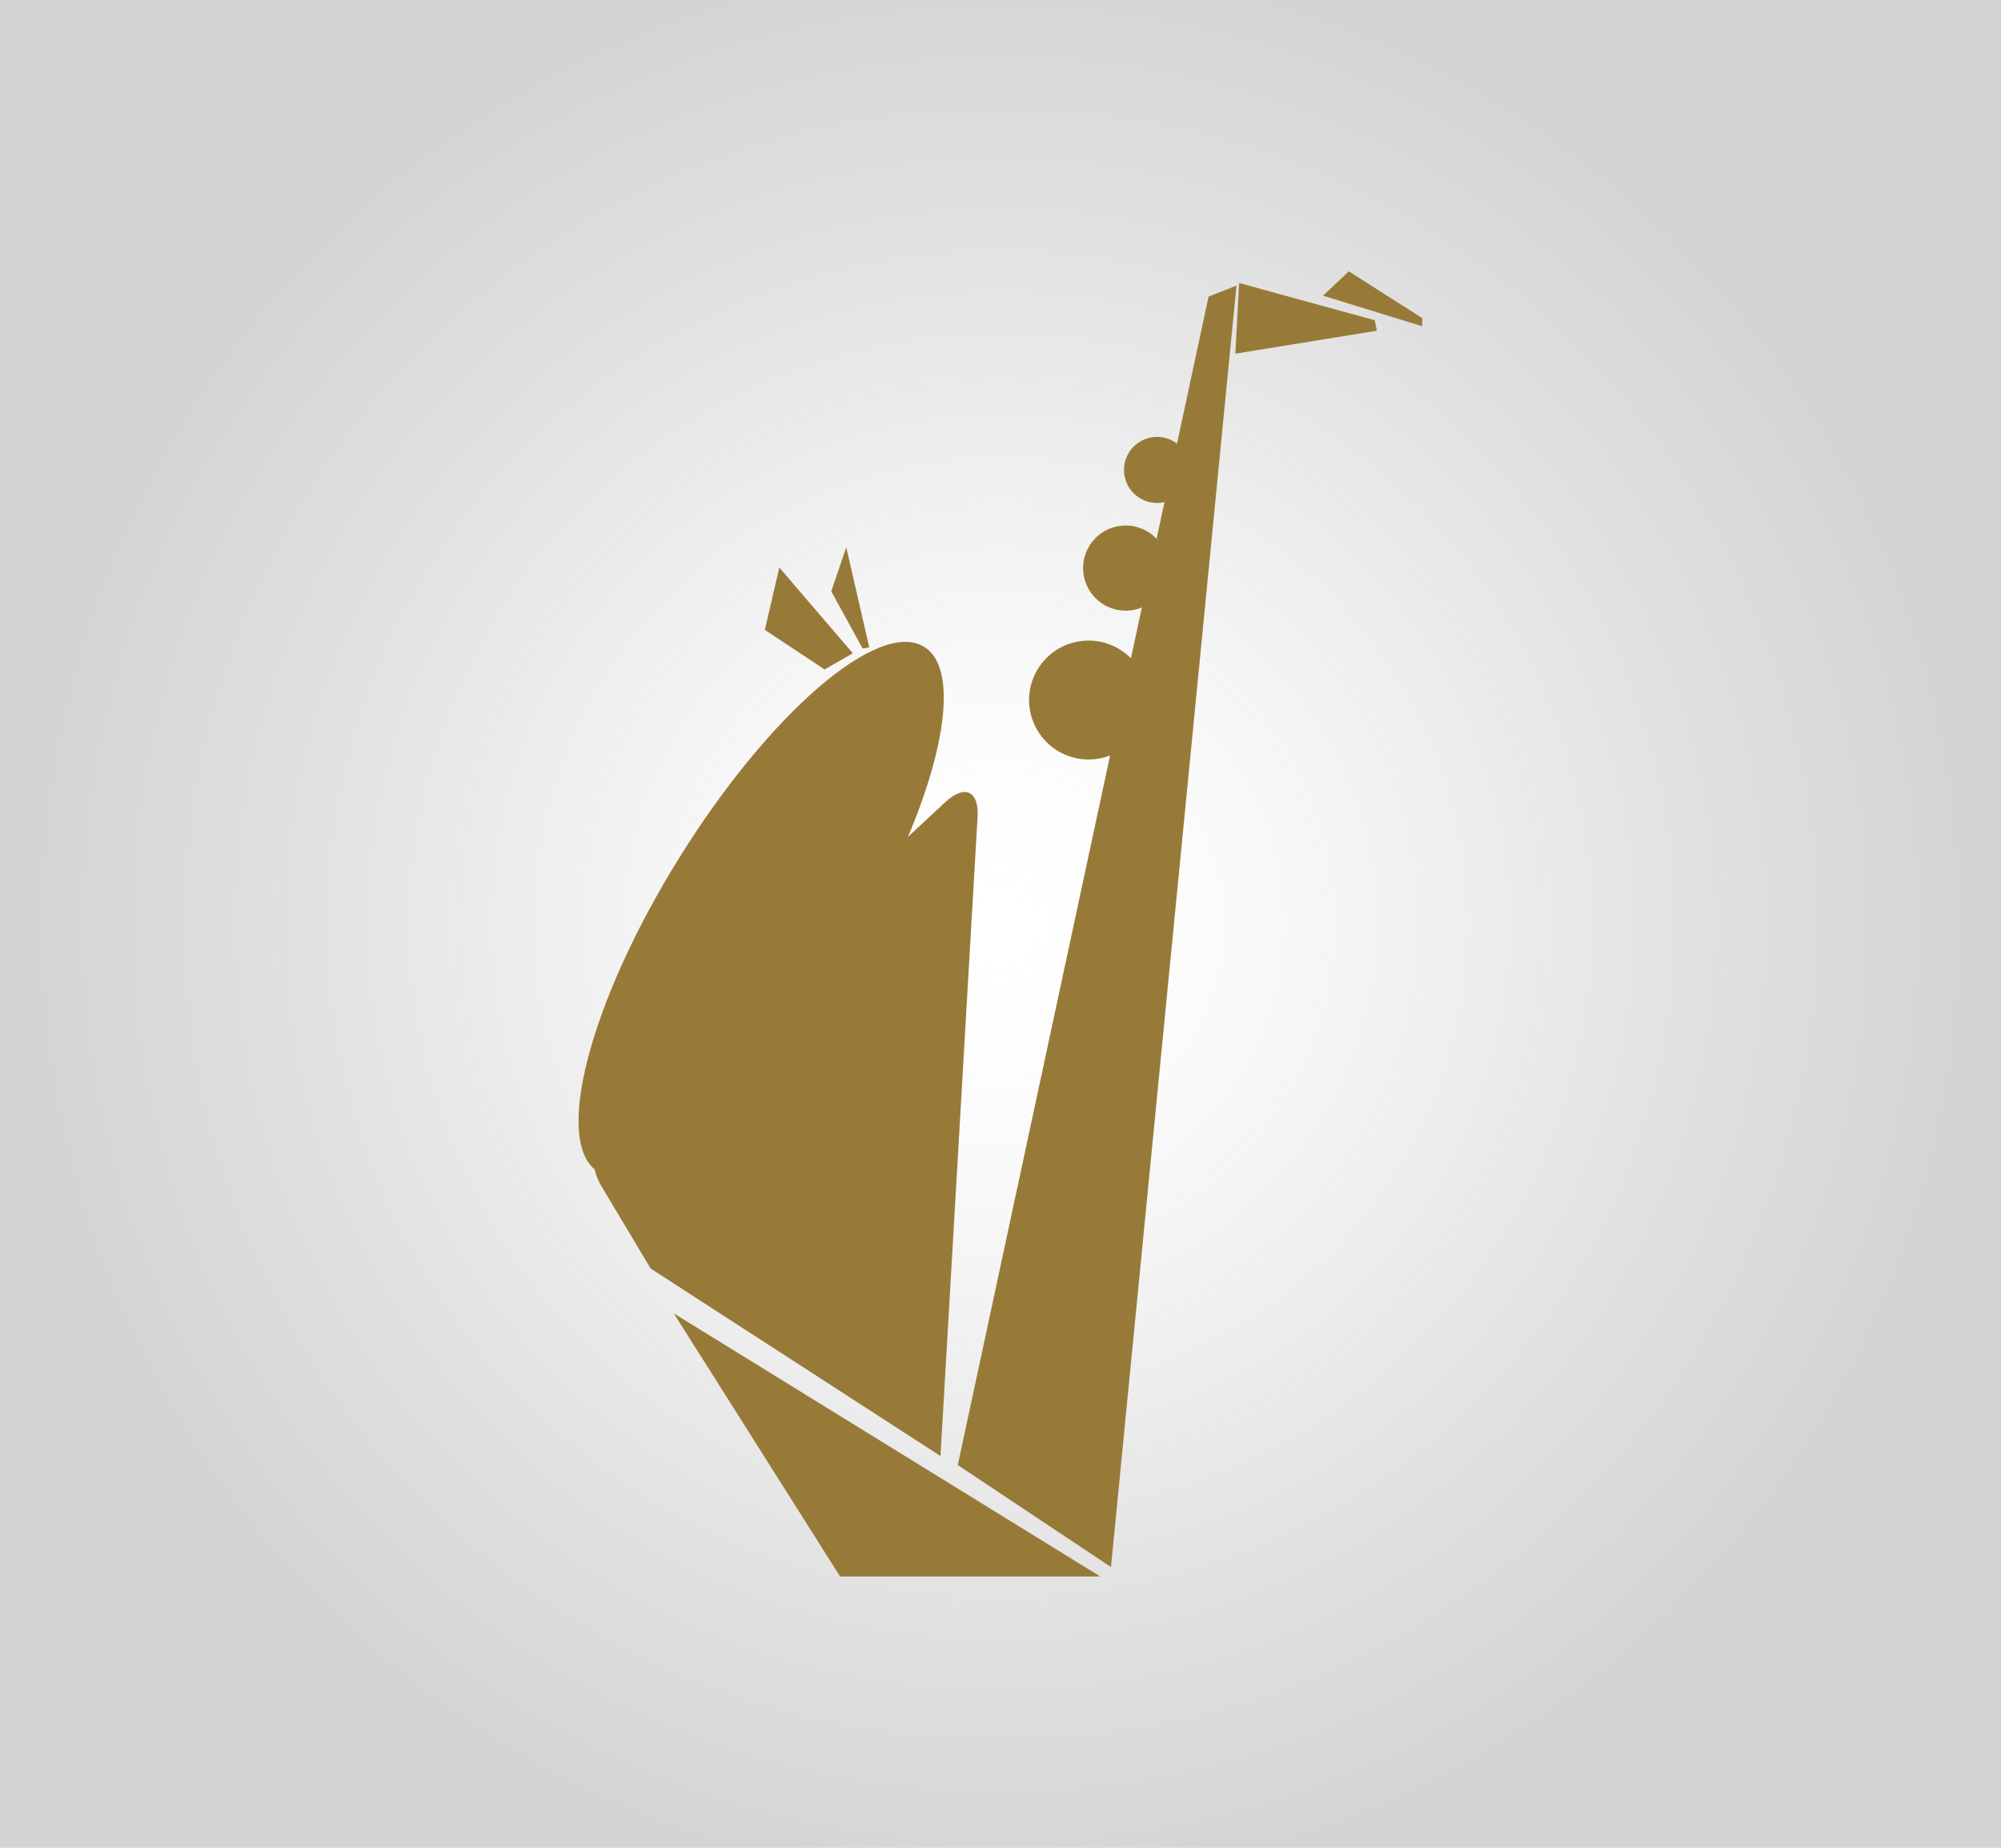
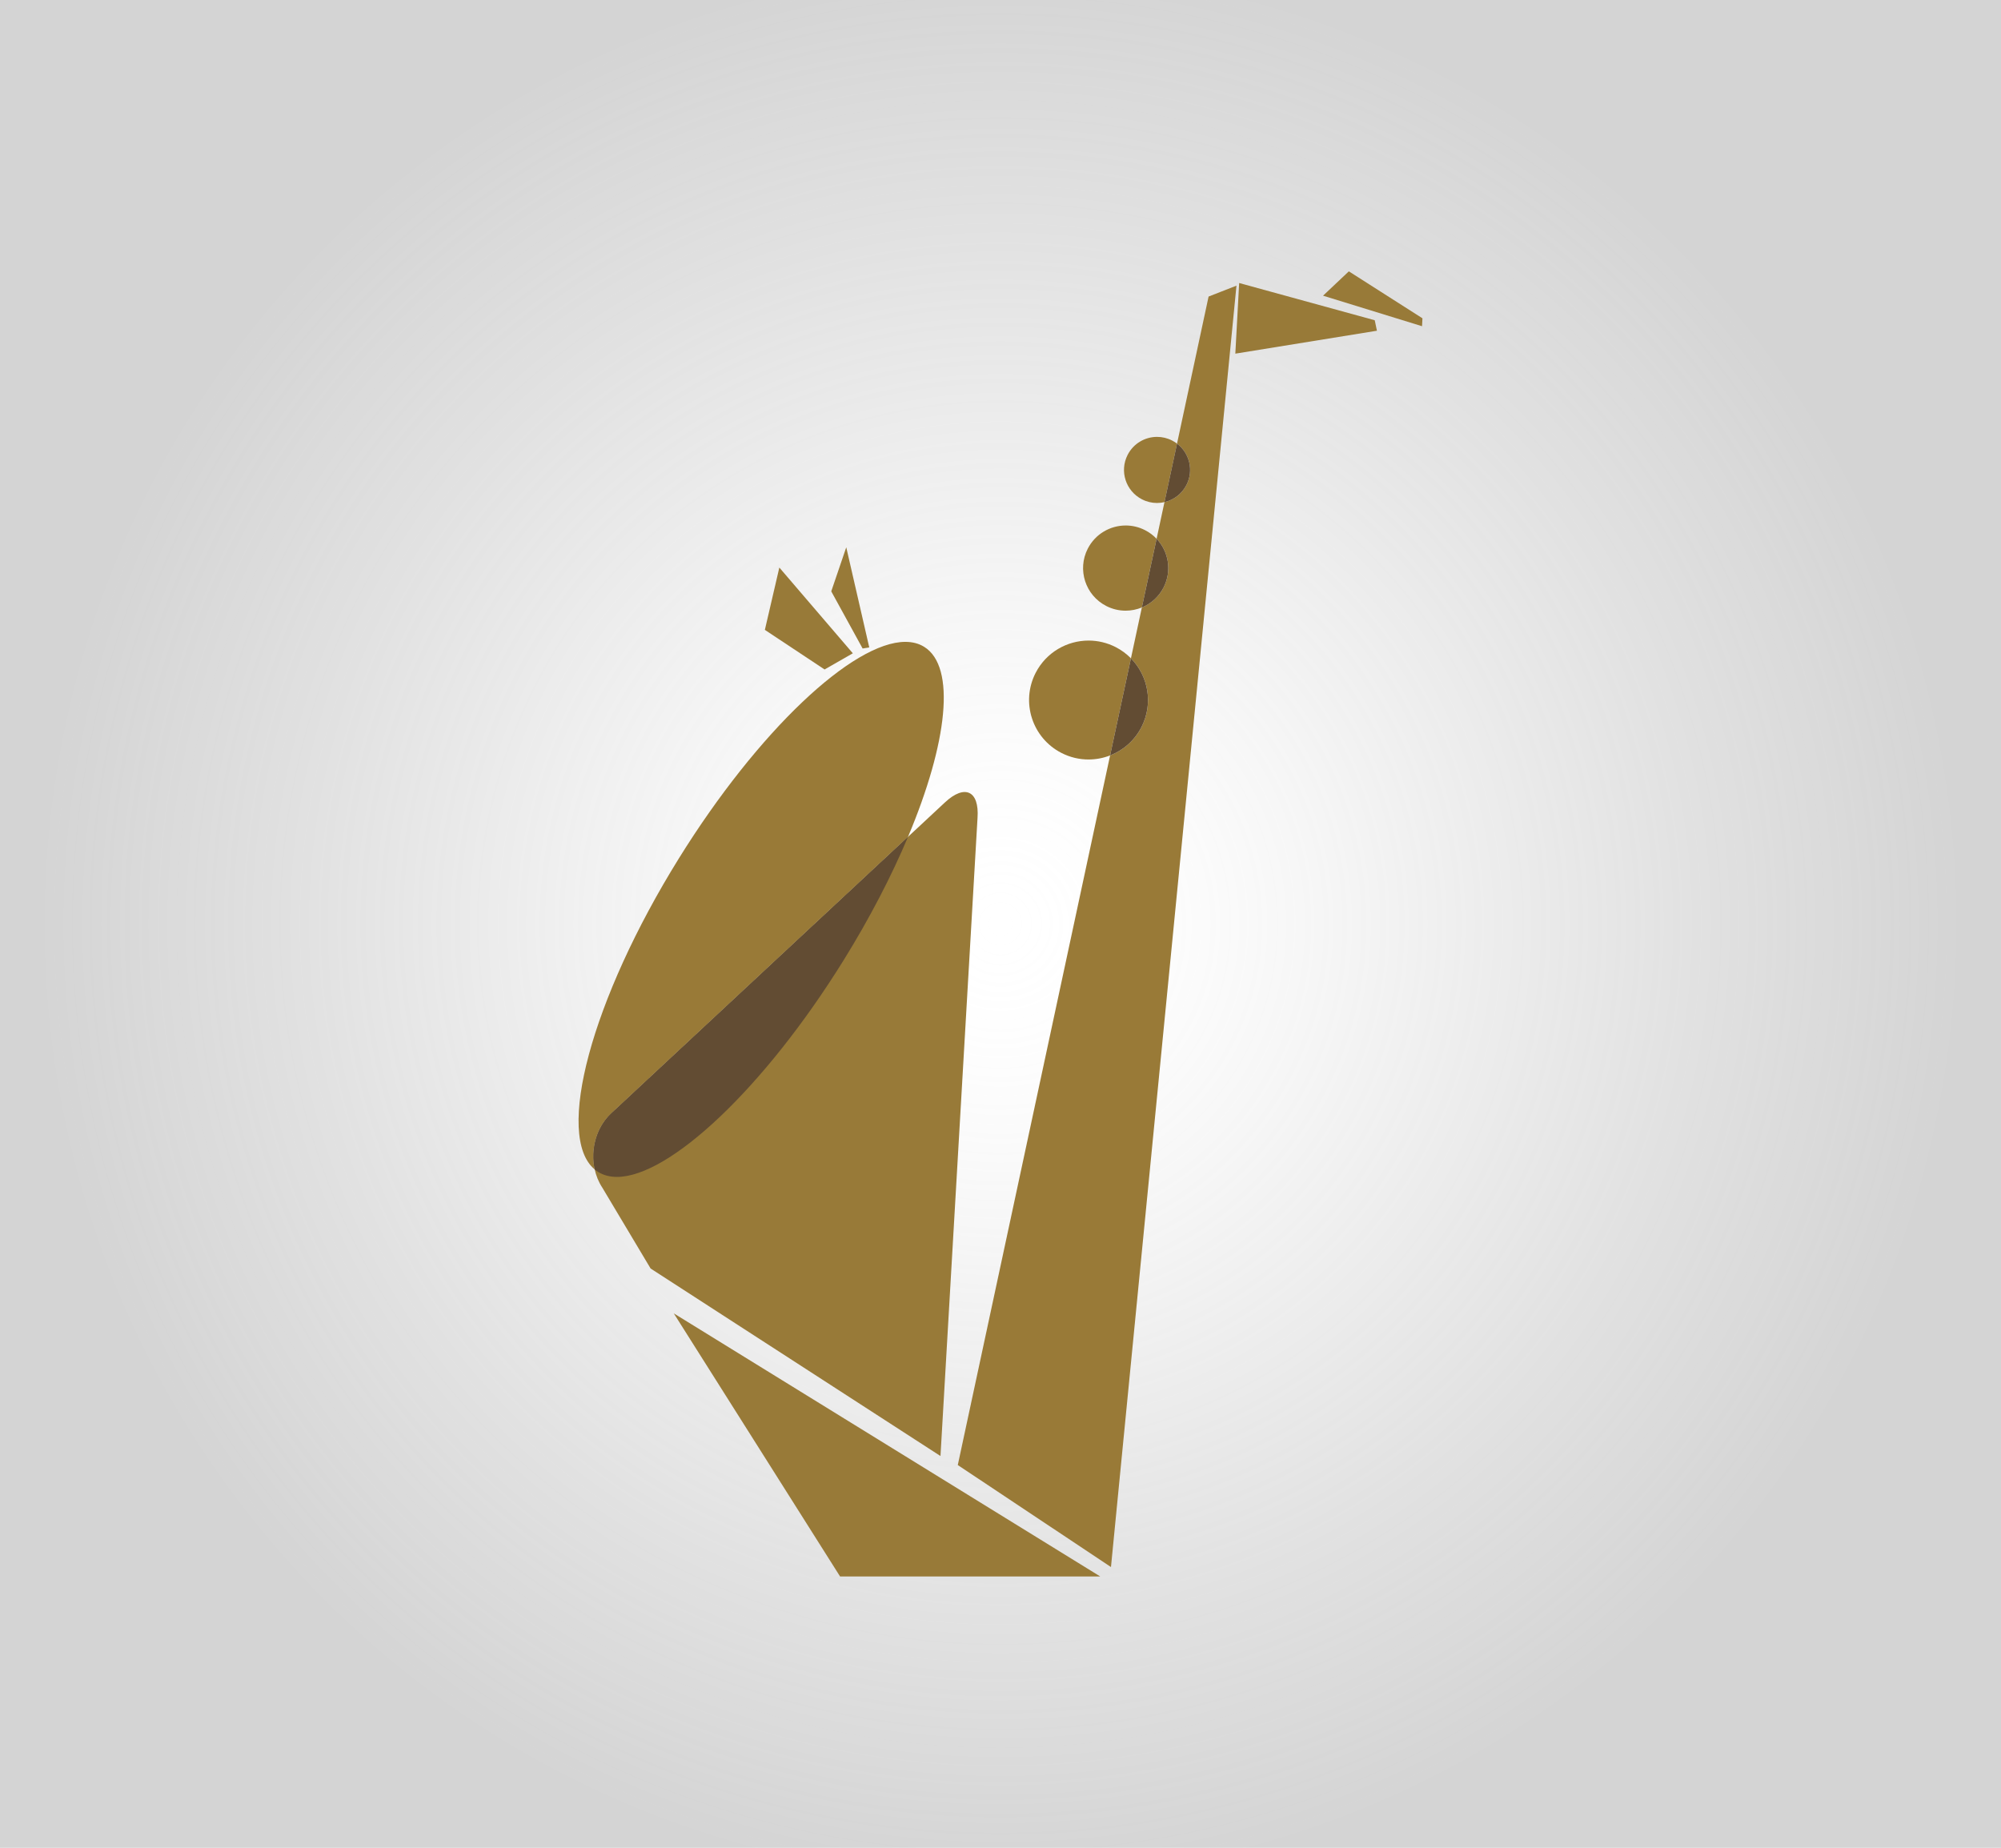
<svg xmlns="http://www.w3.org/2000/svg" version="1.1" x="0px" y="0px" width="353px" height="326px" viewBox="0 0 353 326" style="enable-background:new 0 0 353 326;" xml:space="preserve">
  <g id="底色">
    <radialGradient id="SVGID_1_" cx="176.5" cy="163" r="169.884" gradientUnits="userSpaceOnUse">
      <stop offset="0" style="stop-color:#FFFFFF;stop-opacity:0" />
      <stop offset="0.107" style="stop-color:#E4E4E4;stop-opacity:0.086" />
      <stop offset="0.249" style="stop-color:#C7C7C7;stop-opacity:0.199" />
      <stop offset="0.401" style="stop-color:#B0B0B0;stop-opacity:0.321" />
      <stop offset="0.565" style="stop-color:#A0A0A0;stop-opacity:0.452" />
      <stop offset="0.75" style="stop-color:#979797;stop-opacity:0.6" />
      <stop offset="1" style="stop-color:#949494;stop-opacity:0.8" />
    </radialGradient>
    <rect style="opacity:0.5;fill:url(#SVGID_1_);" width="353" height="326" />
  </g>
  <g id="logo">
+     <polygon style="fill:#987A38;" points="148.202,278.129 118.863,231.709 194.101,278.129  " />
+     <polygon style="fill:#987A38;" points="242.907,58.348 217.927,62.393 218.604,49.93 242.521,56.498  " />
+     <polygon style="fill:#987A38;" points="250.864,57.551 233.401,52.166 237.951,47.871 250.937,56.154  " />
    <g>
-       <path style="fill:#987A38;" d="M114.775,223.795l-8.524-14.275c-2.621-3.979-1.924-9.84,1.564-13.092l58.898-54.877    c3.49-3.25,6.06-2.031,5.736,2.727l-6.537,112.6L114.775,223.795z" />
-       <polygon style="fill:#987A38;" points="148.202,278.129 118.863,231.709 194.101,278.129   " />
-       <polygon style="fill:#987A38;" points="218.128,50.396 195.988,276.465 168.965,258.469 213.21,52.318   " />
-       <polygon style="fill:#987A38;" points="242.907,58.348 217.927,62.393 218.604,49.93 242.521,56.498   " />
-       <polygon style="fill:#987A38;" points="250.864,57.551 233.401,52.166 237.951,47.871 250.937,56.154   " />
-       <path style="fill:#987A38;" d="M163.035,114.117c-8.014-4.977-27.38,11.736-43.267,37.311    c-15.883,25.58-22.257,50.357-14.244,55.33c8.009,4.977,27.386-11.727,43.271-37.305    C164.671,143.867,171.044,119.092,163.035,114.117z" />
-       <polygon style="fill:#987A38;" points="153.347,114.217 152.176,114.41 146.643,104.328 149.29,96.553   " />
-       <polygon style="fill:#987A38;" points="150.449,115.256 145.468,118.111 134.931,111.125 137.484,100.129   " />
-       <path style="fill:#987A38;" d="M209.306,85.564c-1.47,2.869-4.984,4-7.848,2.529c-2.868-1.471-3.998-4.979-2.529-7.848    c1.469-2.865,4.982-3.998,7.849-2.525C209.641,79.184,210.774,82.701,209.306,85.564z" />
-       <path style="fill:#987A38;" d="M205.271,103.648c-1.896,3.691-6.422,5.154-10.115,3.262c-3.692-1.893-5.152-6.422-3.26-10.113    c1.893-3.693,6.421-5.152,10.115-3.258C205.703,95.428,207.161,99.957,205.271,103.648z" />
-       <path style="fill:#987A38;" d="M201.364,128.285c-2.643,5.156-8.967,7.193-14.116,4.549c-5.154-2.641-7.193-8.963-4.553-14.119    c2.645-5.152,8.964-7.188,14.123-4.549C201.97,116.812,204.008,123.131,201.364,128.285z" />
+       <path style="fill:#987A38;" d="M114.775,223.795l-8.524-14.275c-2.621-3.979-1.924-9.84,1.564-13.092l58.898-54.877    c3.49-3.25,6.06-2.031,5.736,2.727l-6.537,112.6L114.775,223.795" />
+       <path style="fill:#997A37;" d="M159.72,113.24c-9.254,0-25.953,15.654-39.951,38.188c-15.458,24.896-21.909,49.032-14.855,54.89    c-0.773-3.496,0.27-7.436,2.902-9.89l52.372-48.796c6.984-16.592,8.508-29.999,2.848-33.515    C162.082,113.525,160.969,113.24,159.72,113.24" />
+       <path style="fill:#624C33;" d="M160.187,147.632l-52.372,48.796c-2.632,2.454-3.675,6.394-2.902,9.89    c0.194,0.161,0.397,0.308,0.611,0.44c0.952,0.592,2.067,0.877,3.316,0.877c9.253,0,25.958-15.645,39.955-38.182    C153.451,161.949,157.289,154.518,160.187,147.632" />
+     </g>
+     <polygon style="fill:#987A38;" points="153.347,114.217 152.176,114.41 146.643,104.328 149.29,96.553  " />
+     <polygon style="fill:#987A38;" points="150.449,115.256 145.468,118.111 134.931,111.125 137.484,100.129  " />
+     <g>
+       <path style="fill:#997A37;" d="M218.128,50.396l-4.918,1.922l-5.568,25.943c2.213,1.673,2.974,4.748,1.664,7.303    c-0.816,1.594-2.264,2.651-3.88,3.024l-1.387,6.465c2.131,2.247,2.725,5.682,1.232,8.595c-0.852,1.658-2.234,2.867-3.833,3.523    l-1.926,8.973c3.084,3.137,3.971,8.012,1.853,12.141c-1.219,2.378-3.221,4.093-5.53,4.99l-26.87,125.193l27.023,17.996    L218.128,50.396" />
+       <path style="fill:#997A37;" d="M204.119,77.075c-2.117,0-4.159,1.158-5.19,3.171c-1.469,2.869-0.339,6.377,2.529,7.848    c0.852,0.438,1.76,0.645,2.656,0.645c0.443,0,0.884-0.051,1.312-0.149l2.217-10.327c-0.268-0.201-0.556-0.384-0.865-0.541    C205.925,77.282,205.015,77.075,204.119,77.075" />
+       <path style="fill:#624C33;" d="M207.642,78.262l-2.217,10.327c1.616-0.373,3.064-1.431,3.88-3.024    C210.616,83.01,209.855,79.935,207.642,78.262" />
+       <path style="fill:#997A37;" d="M198.586,92.709c-2.729,0-5.361,1.492-6.691,4.088c-1.893,3.691-0.433,8.221,3.26,10.113    c1.097,0.562,2.266,0.828,3.418,0.828c0.986,0,1.959-0.195,2.863-0.566l2.601-12.118c-0.569-0.601-1.249-1.116-2.027-1.515    C200.913,92.976,199.741,92.709,198.586,92.709" />
+       <path style="fill:#624C33;" d="M204.038,95.054l-2.601,12.118c1.599-0.656,2.982-1.865,3.833-3.523    C206.763,100.735,206.169,97.301,204.038,95.054" />
+       <path style="fill:#997A37;" d="M192.042,113.011c-3.812,0-7.487,2.082-9.346,5.704c-2.641,5.156-0.602,11.479,4.553,14.119    c1.531,0.786,3.164,1.158,4.775,1.158c1.309,0,2.603-0.246,3.812-0.717l3.677-17.131c-0.766-0.779-1.668-1.452-2.693-1.979    C195.286,113.383,193.652,113.011,192.042,113.011" />
+       <path style="fill:#624C33;" d="M199.511,116.145l-3.677,17.131c2.309-0.897,4.311-2.612,5.53-4.99    C203.482,124.156,202.596,119.281,199.511,116.145" />
    </g>
  </g>
</svg>
